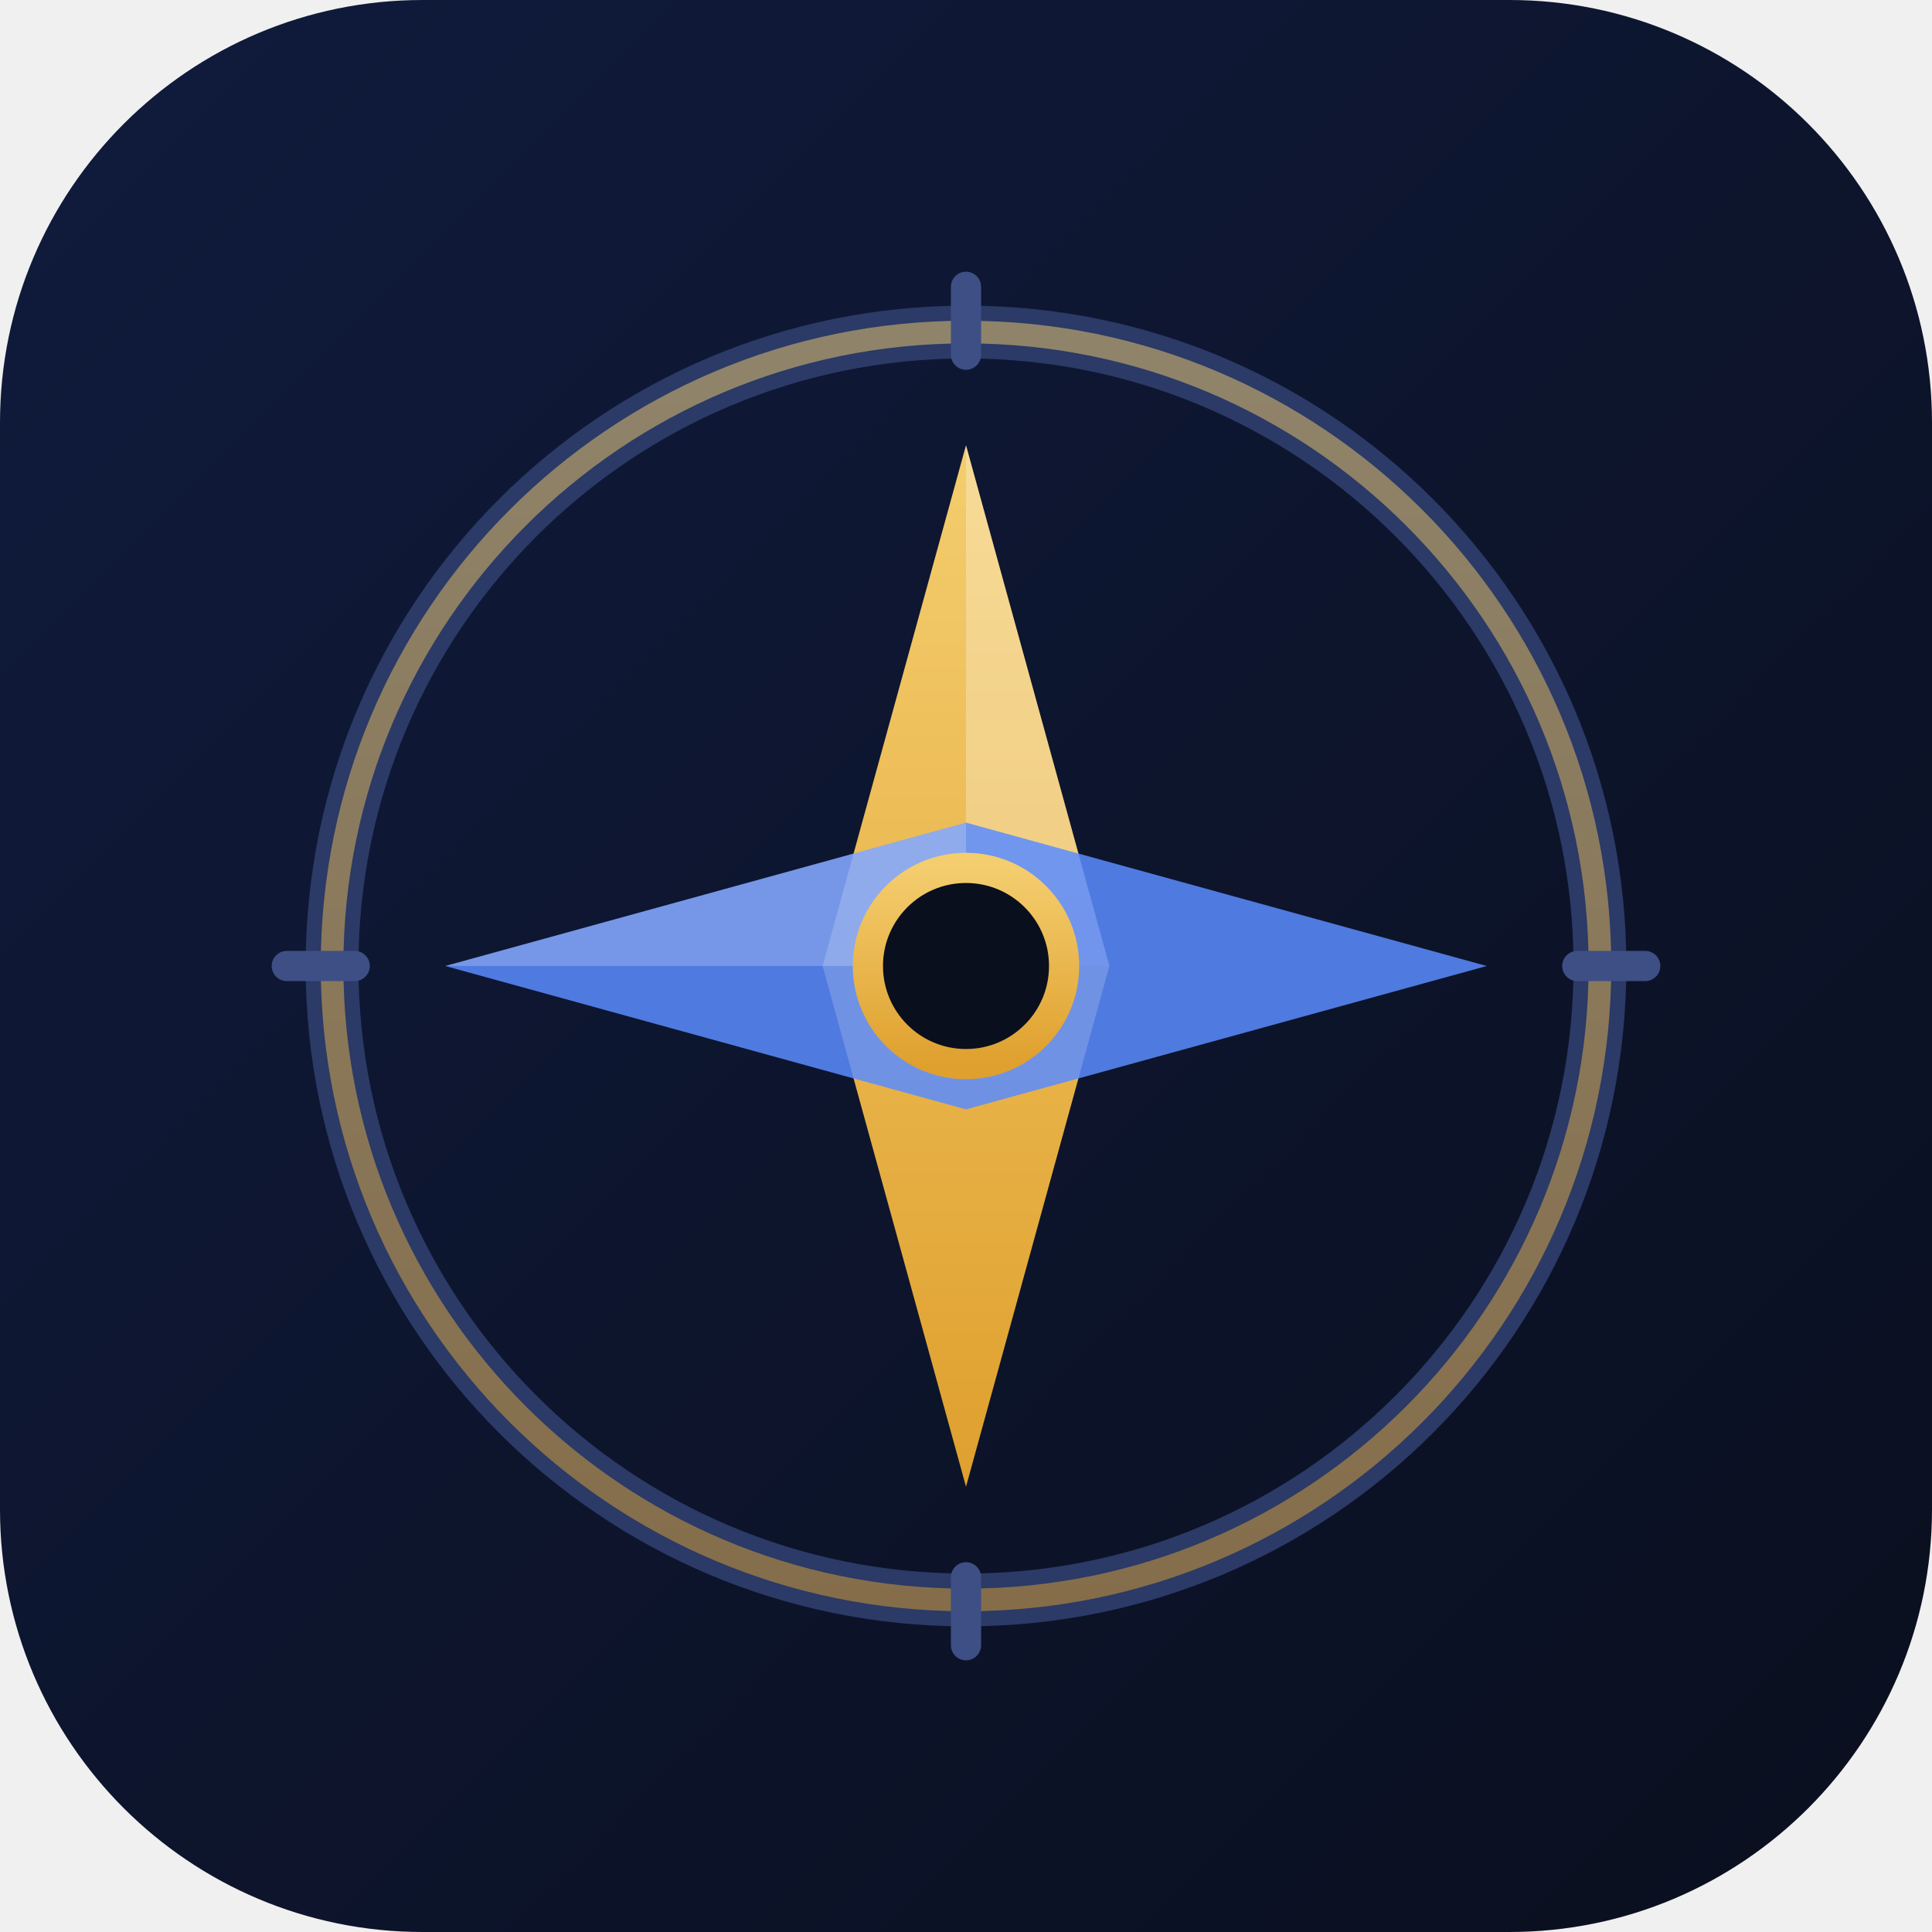
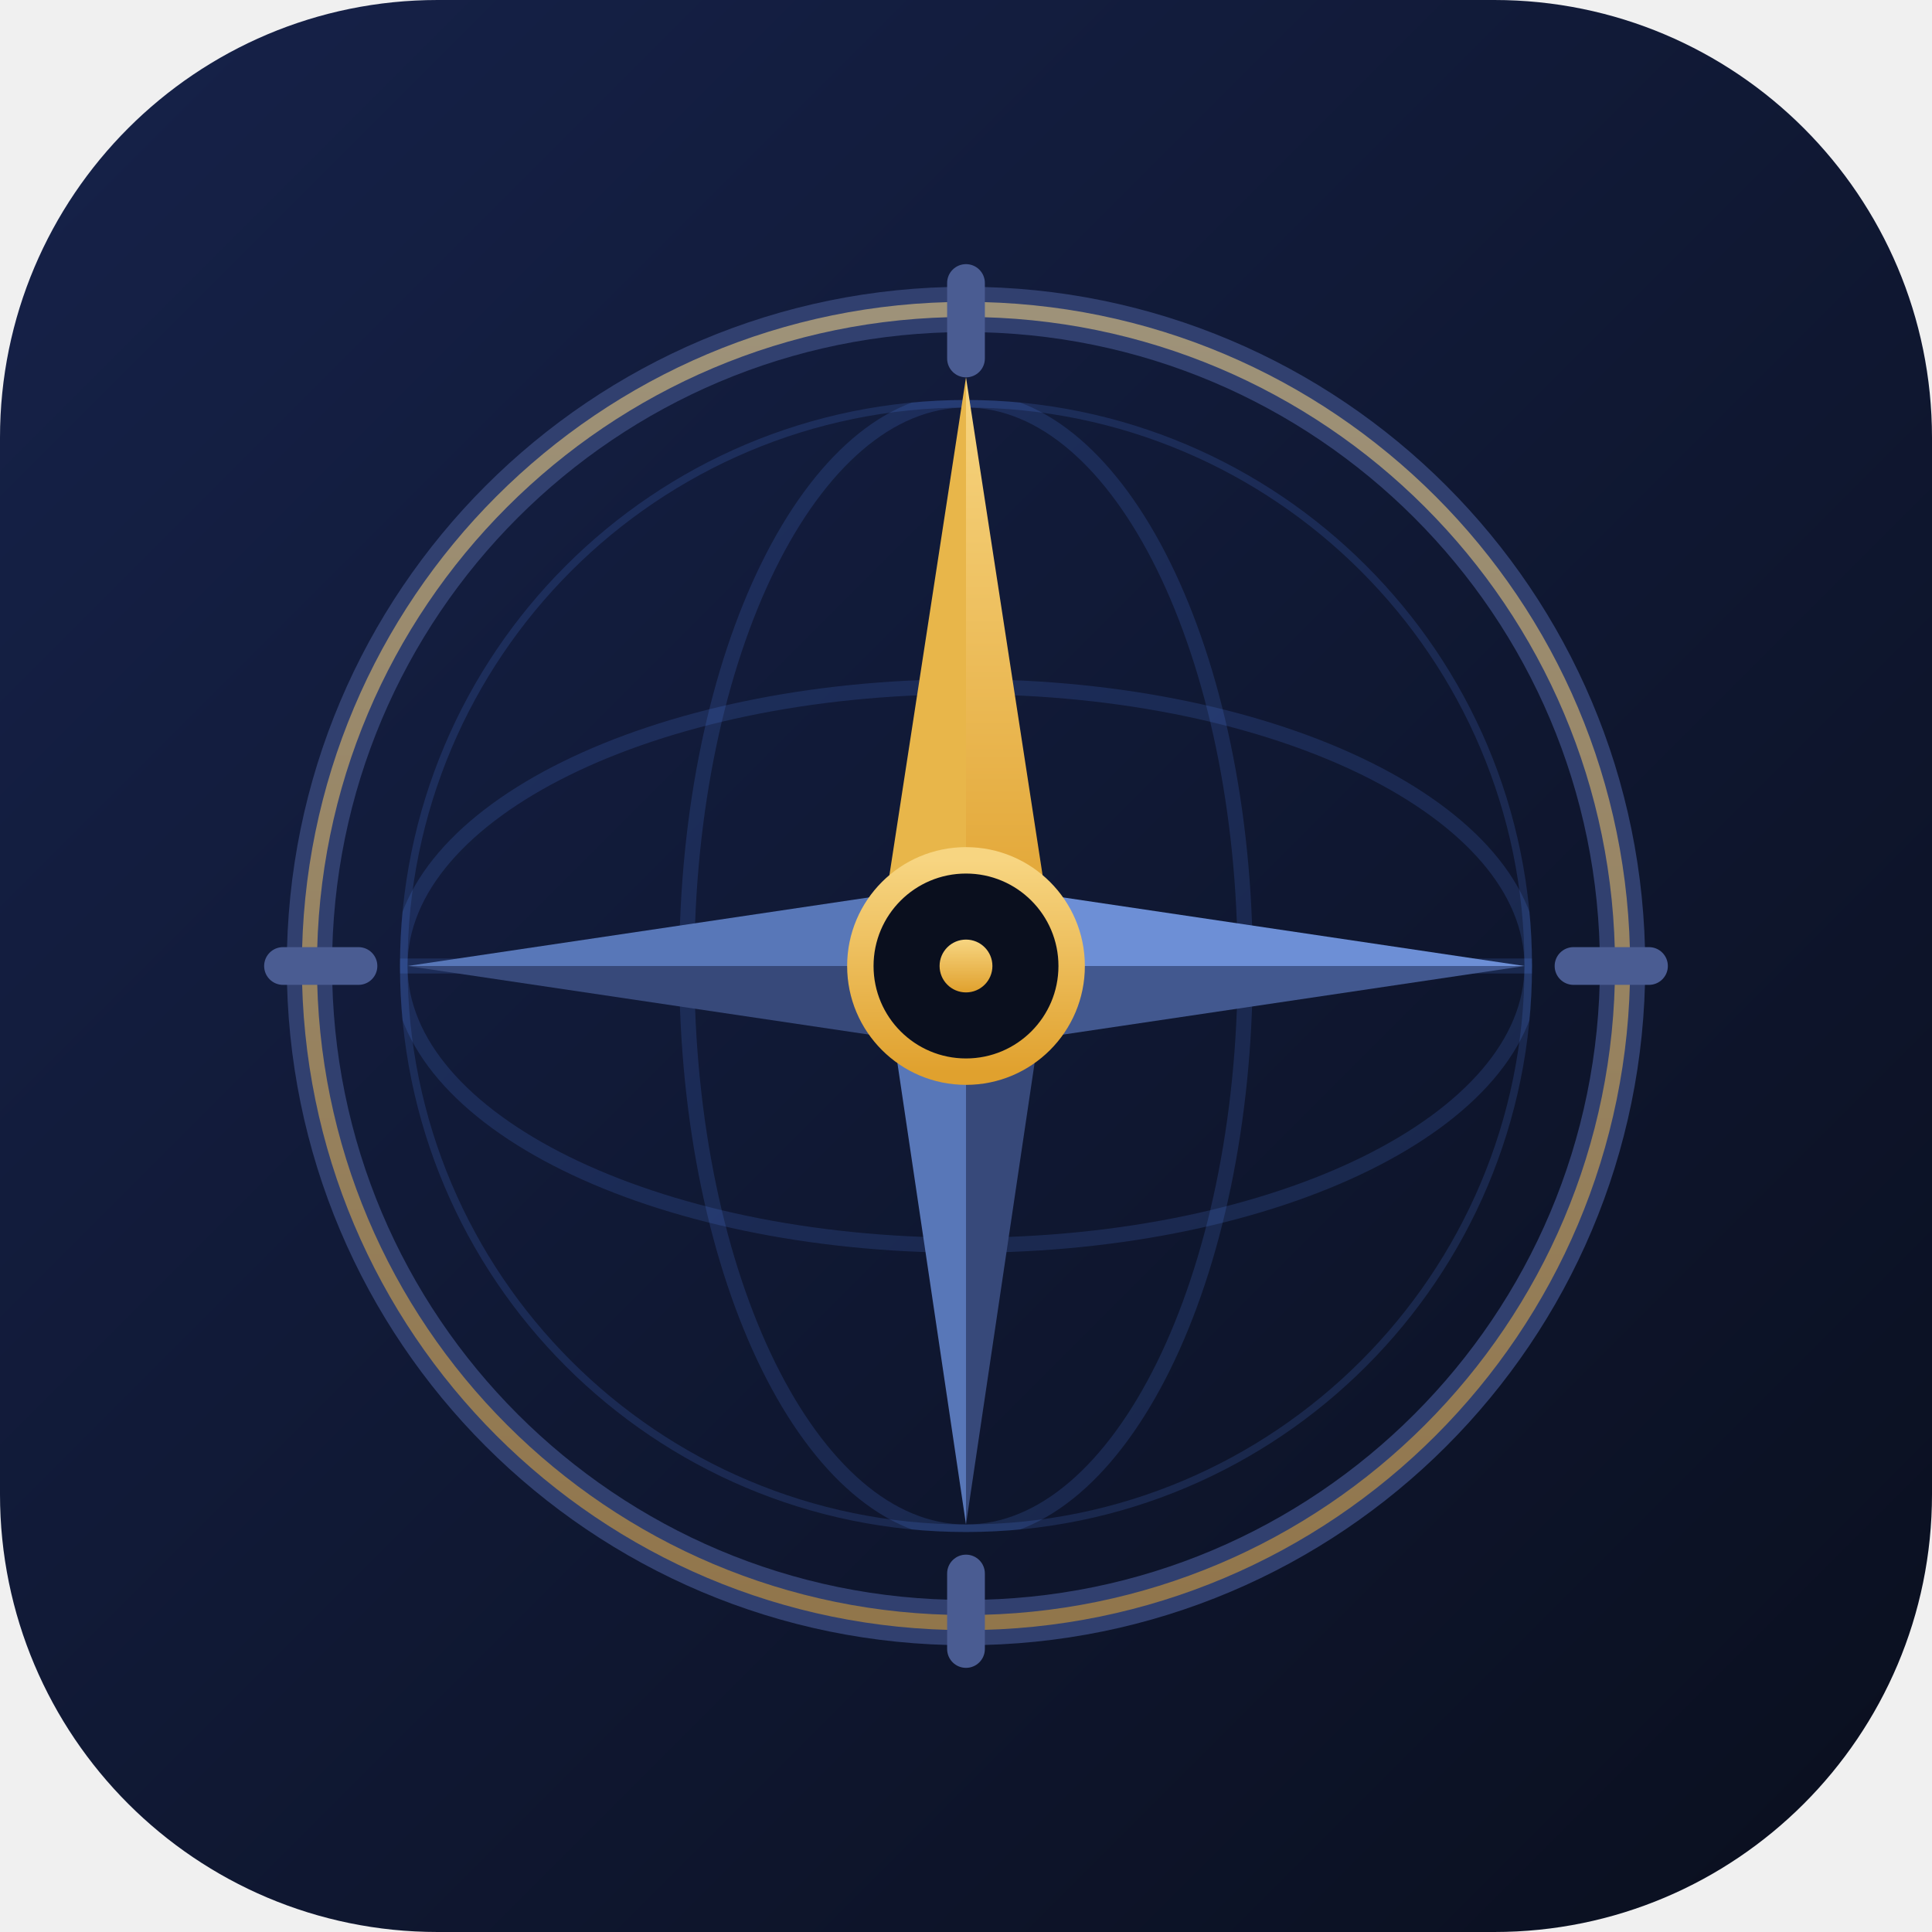
<svg xmlns="http://www.w3.org/2000/svg" viewBox="0 0 512 512">
  <defs>
    <linearGradient id="bg" x1="0" y1="0" x2="1" y2="1">
-       <stop offset="0" stop-color="#101b3d" />
+       <stop offset="0" stop-color="#16224a" />
      <stop offset="1" stop-color="#0a0f1e" />
    </linearGradient>
-     <linearGradient id="gold" x1="0" y1="0" x2="0" y2="1">
-       <stop offset="0" stop-color="#f4cd6e" />
-       <stop offset="1" stop-color="#dfa02e" />
+     <linearGradient id="goldN" x1="0" y1="0" x2="0" y2="1">
+       <stop offset="0" stop-color="#f7d581" />
+       <stop offset="1" stop-color="#e0a12e" />
    </linearGradient>
+     <clipPath id="globe">
+       <circle cx="256" cy="256" r="150" />
+     </clipPath>
  </defs>
-   <rect width="512" height="512" rx="112" fill="url(#bg)" />
-   <circle cx="256" cy="256" r="168" fill="none" stroke="#2b3a66" stroke-width="14" />
-   <circle cx="256" cy="256" r="168" fill="none" stroke="url(#gold)" stroke-width="6" opacity="0.5" />
-   <g fill="#3d4f85">
-     <rect x="252" y="72" width="8" height="26" rx="4" />
-     <rect x="252" y="414" width="8" height="26" rx="4" />
-     <rect x="72" y="252" width="26" height="8" rx="4" />
-     <rect x="414" y="252" width="26" height="8" rx="4" />
+   <rect width="512" height="512" rx="116" fill="url(#bg)" />
+   <g clip-path="url(#globe)" fill="none" stroke="#5b8cff" stroke-opacity="0.16" stroke-width="4">
+     <line x1="106" y1="256" x2="406" y2="256" />
+     <ellipse cx="256" cy="256" rx="150" ry="150" />
+     <ellipse cx="256" cy="256" rx="74" ry="150" />
+     <ellipse cx="256" cy="256" rx="150" ry="74" />
  </g>
-   <path d="M256 118 L294 256 L256 394 L218 256 Z" fill="url(#gold)" />
-   <path d="M256 118 L294 256 L256 256 Z" fill="#fff" opacity="0.28" />
-   <path d="M118 256 L256 218 L394 256 L256 294 Z" fill="#5b8cff" opacity="0.85" />
-   <path d="M118 256 L256 218 L256 256 Z" fill="#fff" opacity="0.22" />
-   <circle cx="256" cy="256" r="26" fill="#0a0f1e" stroke="url(#gold)" stroke-width="8" />
+   <circle cx="256" cy="256" r="174" fill="none" stroke="#31406f" stroke-width="12" />
+   <circle cx="256" cy="256" r="174" fill="none" stroke="url(#goldN)" stroke-width="4" stroke-opacity="0.55" />
+   <g fill="#4a5c92">
+     <rect x="251" y="70" width="10" height="30" rx="5" />
+     <rect x="251" y="412" width="10" height="30" rx="5" />
+     <rect x="70" y="251" width="30" height="10" rx="5" />
+     <rect x="412" y="251" width="30" height="10" rx="5" />
+   </g>
+   <g fill="#3a4b7d" opacity="0.9">
+     <path d="M256 256 L330 182 L286 226 Z" />
+     <path d="M256 256 L330 330 L286 286 Z" />
+     <path d="M256 256 L182 330 L226 286 Z" />
+     <path d="M256 256 L182 182 L226 226 Z" />
+   </g>
+   <g>
+     <path d="M256 256 L404 256 L256 234 Z" fill="#6d8fd6" />
+     <path d="M256 256 L404 256 L256 278 Z" fill="#42588f" />
+     <path d="M256 256 L108 256 L256 234 Z" fill="#5877b8" />
+     <path d="M256 256 L108 256 L256 278 Z" fill="#37497a" />
+     <path d="M256 256 L256 404 L234 256 Z" fill="#5877b8" />
+     <path d="M256 256 L256 404 L278 256 Z" fill="#37497a" />
+     <path d="M256 256 L256 100 L232 256 Z" fill="#e8b64a" />
+     <path d="M256 256 L256 100 L280 256 Z" fill="url(#goldN)" />
+   </g>
+   <circle cx="256" cy="256" r="28" fill="#0a0f1e" />
+   <circle cx="256" cy="256" r="28" fill="none" stroke="url(#goldN)" stroke-width="7" />
+   <circle cx="256" cy="256" r="7" fill="url(#goldN)" />
</svg>
